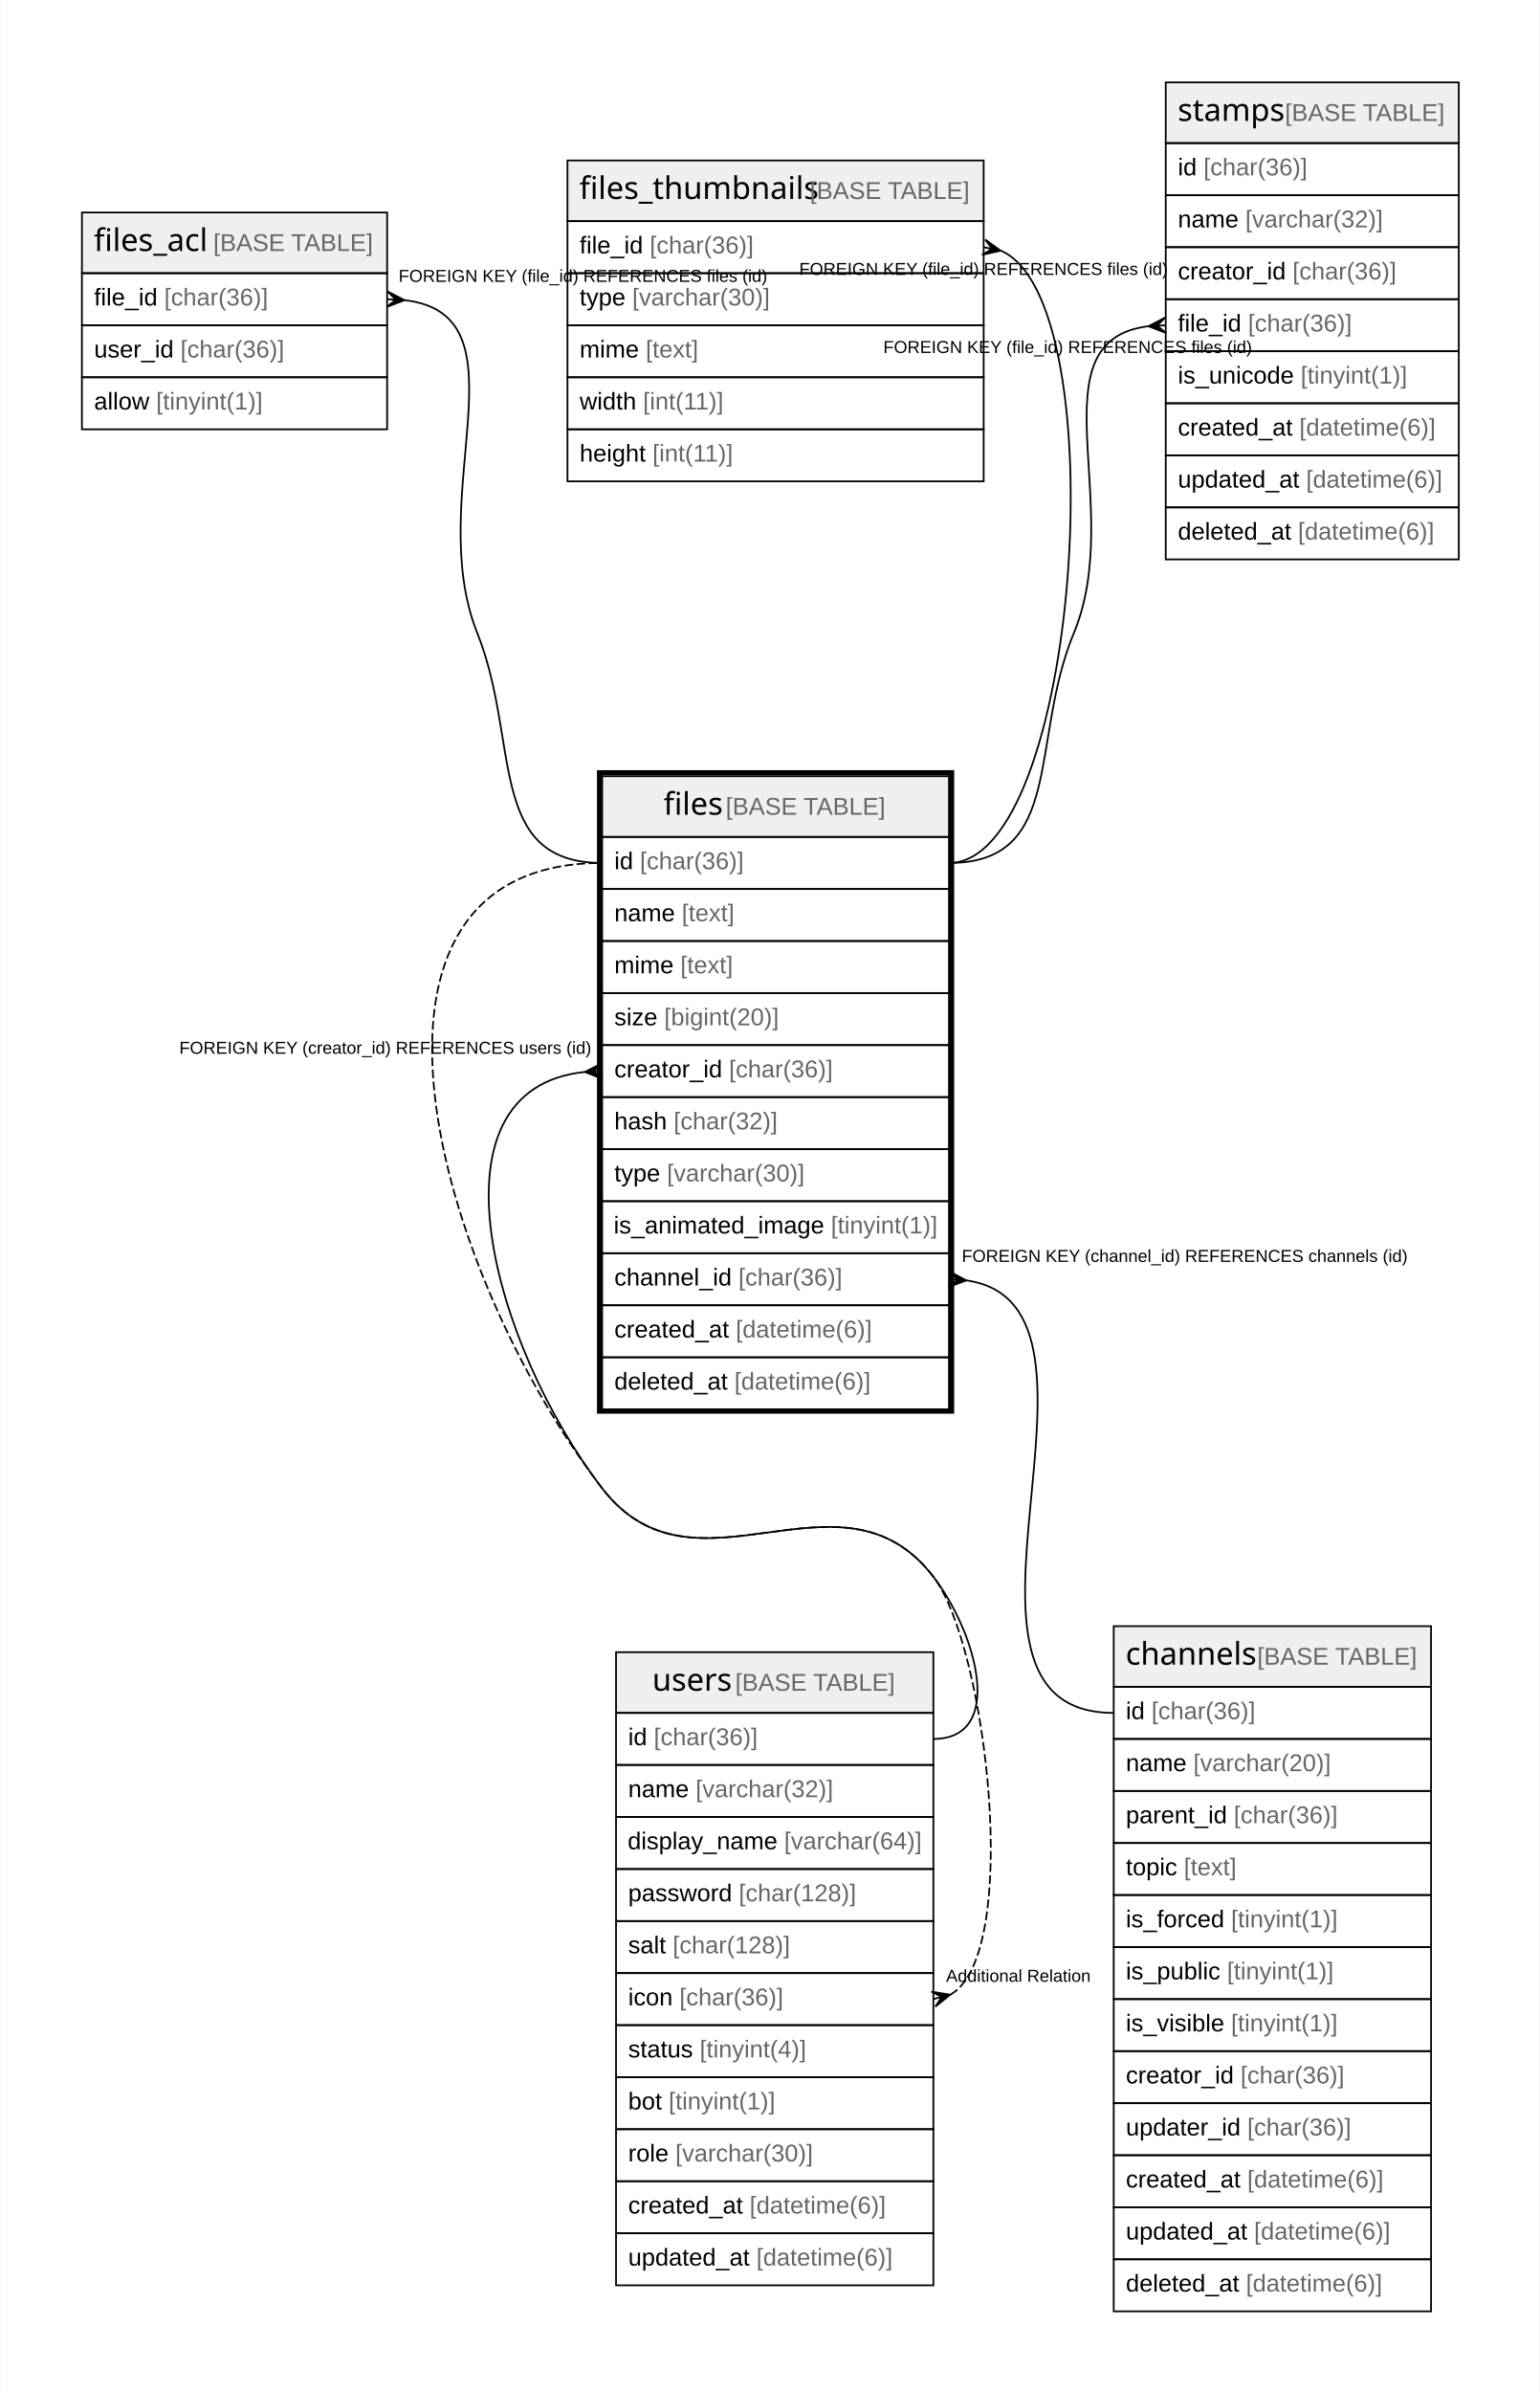
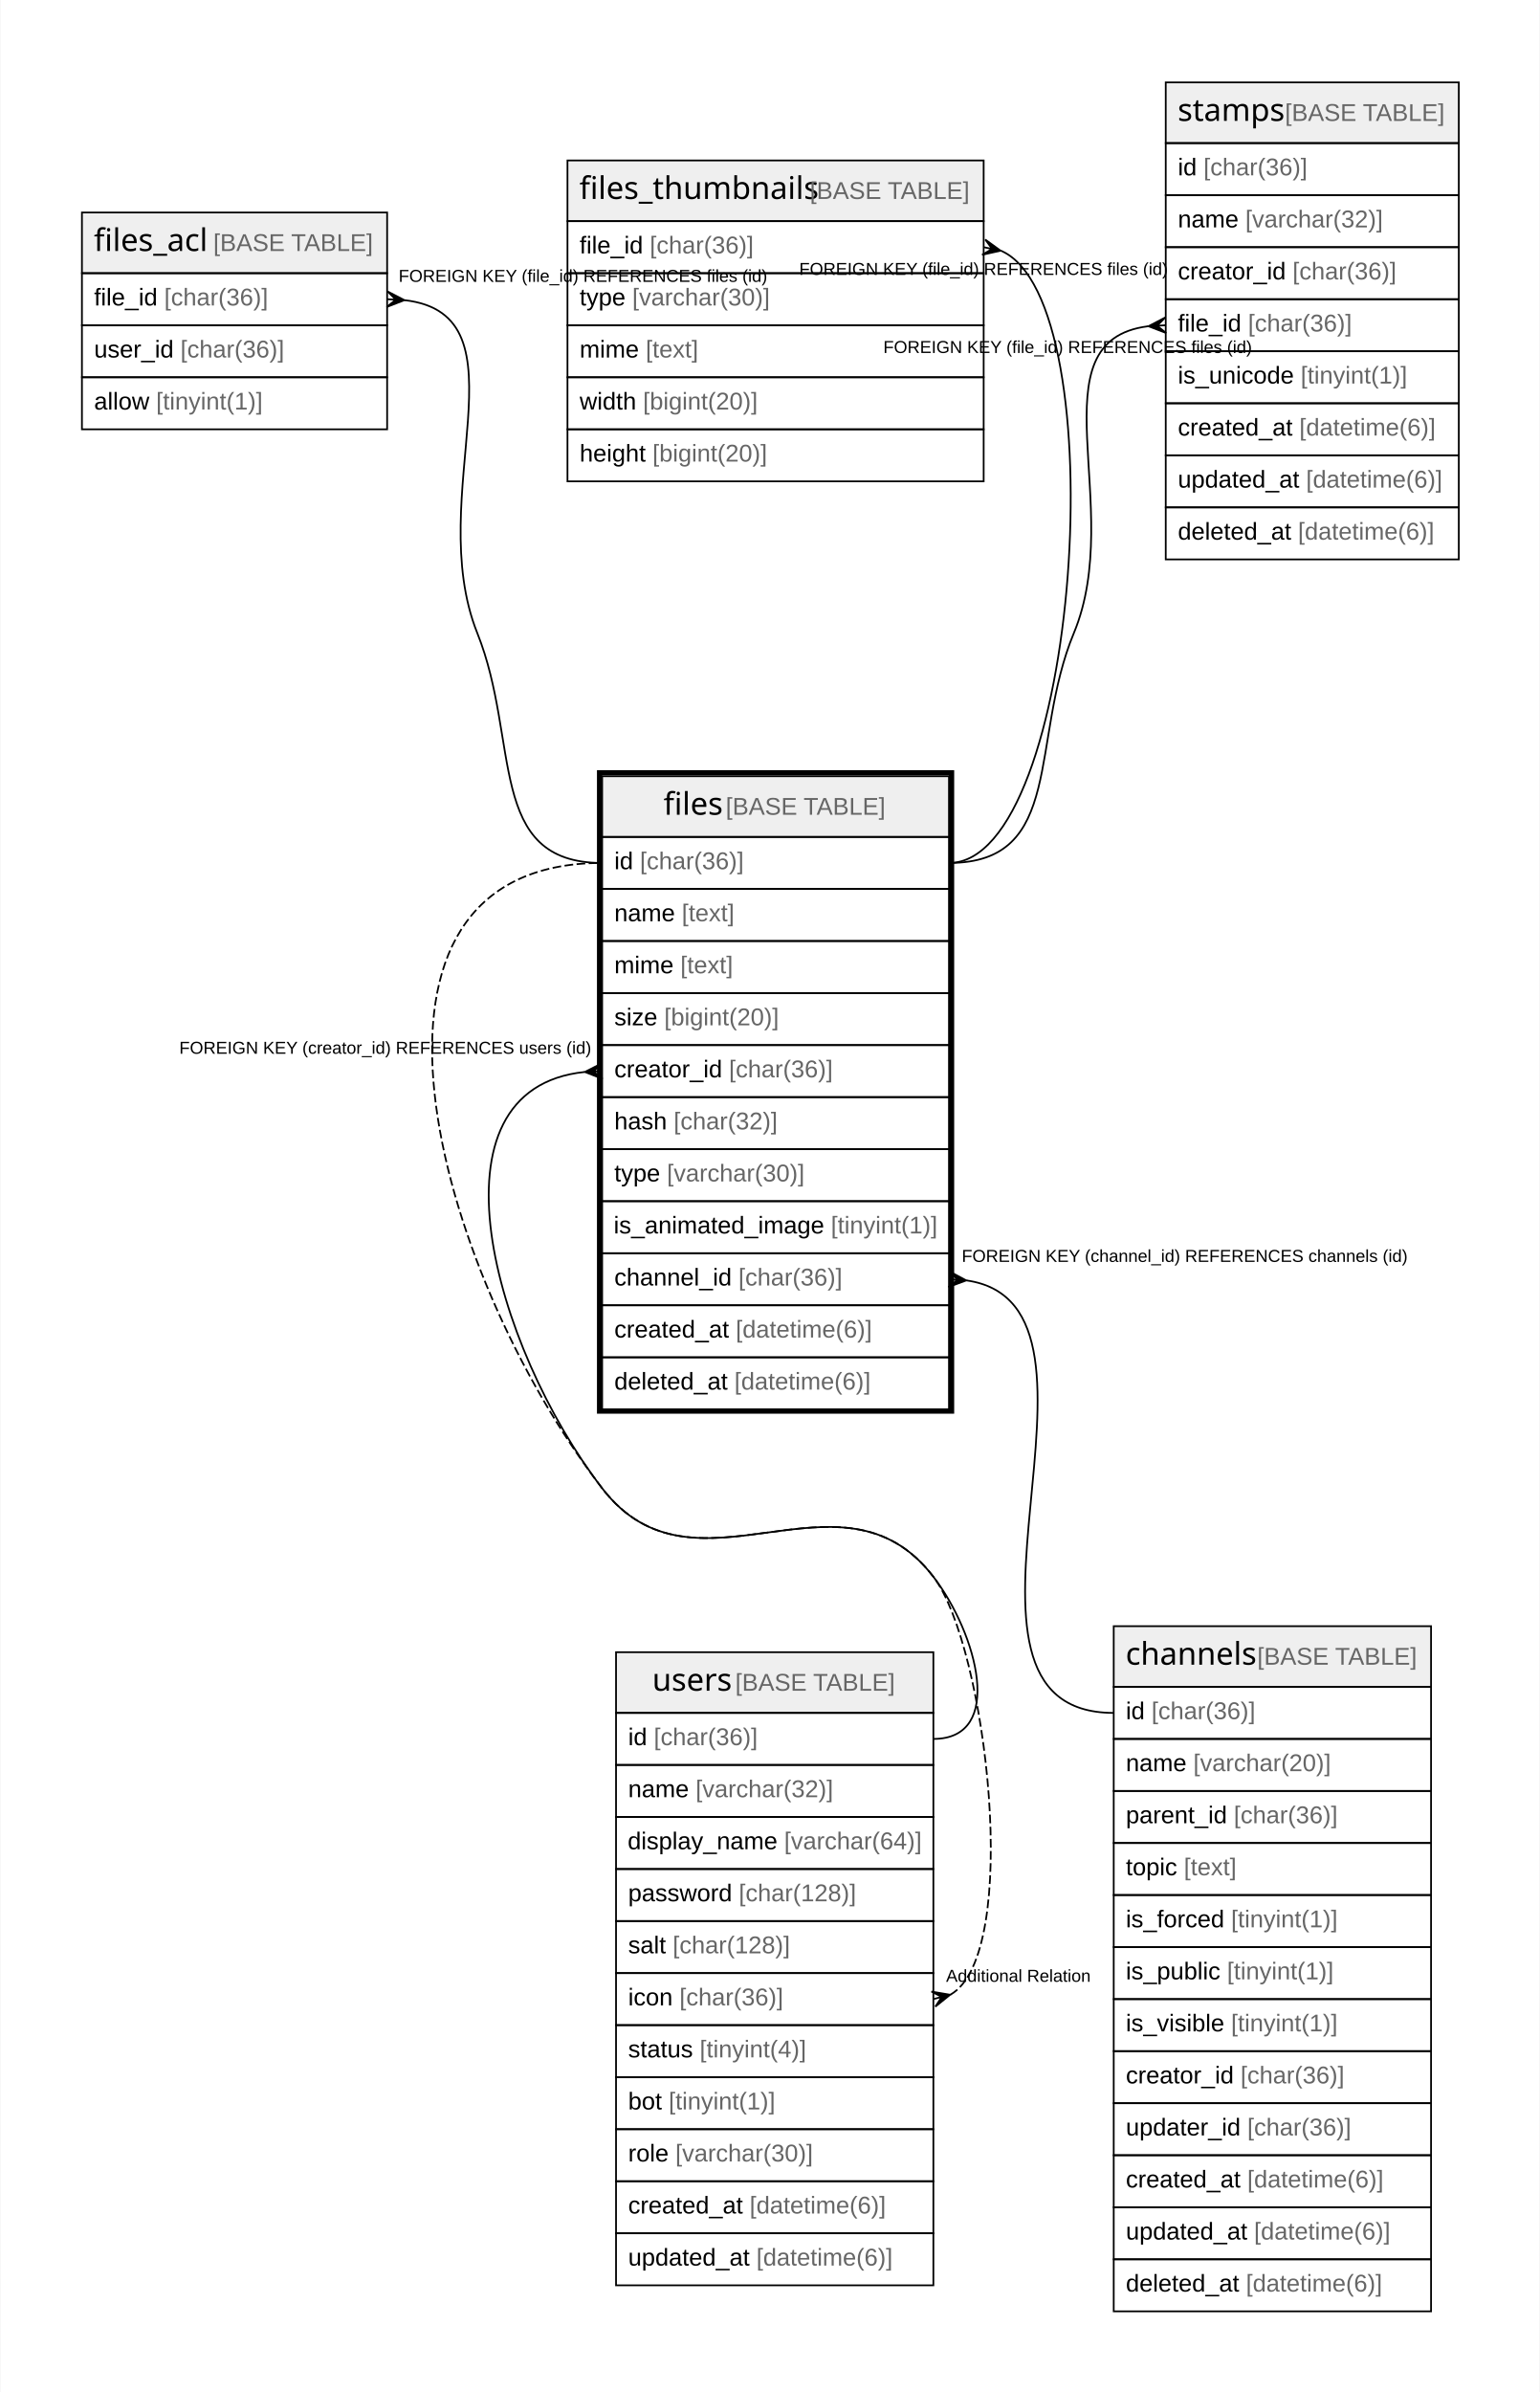
<svg xmlns="http://www.w3.org/2000/svg" width="888pt" height="1379pt" viewBox="0.00 0.00 887.50 1379.00">
  <g id="graph0" class="graph" transform="scale(1 1) rotate(0) translate(4 1375)">
    <polygon fill="#ffffff" stroke="transparent" points="-4,4 -4,-1375 883.5,-1375 883.5,4 -4,4" />
    <g id="node1" class="node">
      <polygon fill="#efefef" stroke="transparent" points="343,-892.5 343,-927.5 543,-927.5 543,-892.5 343,-892.5" />
      <polygon fill="none" stroke="#000000" points="343,-892.5 343,-927.5 543,-927.5 543,-892.5 343,-892.5" />
      <text text-anchor="start" x="378.375" y="-905.3" font-family="Arial Bold" font-size="18.00" fill="#000000">files</text>
      <text text-anchor="start" x="410.372" y="-905.3" font-family="Arial" font-size="14.00" fill="#000000"> </text>
      <text text-anchor="start" x="414.262" y="-905.3" font-family="Arial" font-size="14.00" fill="#666666">[BASE TABLE]</text>
      <polygon fill="none" stroke="#000000" points="343,-862.5 343,-892.5 543,-892.5 543,-862.5 343,-862.5" />
      <text text-anchor="start" x="350" y="-873.9" font-family="Arial" font-size="14.00" fill="#000000">id </text>
      <text text-anchor="start" x="364.78" y="-873.9" font-family="Arial" font-size="14.00" fill="#666666">[char(36)]</text>
      <polygon fill="none" stroke="#000000" points="343,-832.5 343,-862.5 543,-862.5 543,-832.5 343,-832.5" />
      <text text-anchor="start" x="350" y="-843.9" font-family="Arial" font-size="14.00" fill="#000000">name </text>
      <text text-anchor="start" x="388.899" y="-843.9" font-family="Arial" font-size="14.00" fill="#666666">[text]</text>
      <polygon fill="none" stroke="#000000" points="343,-802.5 343,-832.5 543,-832.5 543,-802.5 343,-802.5" />
      <text text-anchor="start" x="350" y="-813.9" font-family="Arial" font-size="14.00" fill="#000000">mime </text>
      <text text-anchor="start" x="388.101" y="-813.9" font-family="Arial" font-size="14.00" fill="#666666">[text]</text>
      <polygon fill="none" stroke="#000000" points="343,-772.5 343,-802.5 543,-802.5 543,-772.5 343,-772.5" />
      <text text-anchor="start" x="350" y="-783.9" font-family="Arial" font-size="14.00" fill="#000000">size </text>
      <text text-anchor="start" x="378.78" y="-783.9" font-family="Arial" font-size="14.00" fill="#666666">[bigint(20)]</text>
      <polygon fill="none" stroke="#000000" points="343,-742.5 343,-772.5 543,-772.5 543,-742.5 343,-742.5" />
      <text text-anchor="start" x="350" y="-753.9" font-family="Arial" font-size="14.00" fill="#000000">creator_id </text>
      <text text-anchor="start" x="416.122" y="-753.9" font-family="Arial" font-size="14.00" fill="#666666">[char(36)]</text>
      <polygon fill="none" stroke="#000000" points="343,-712.5 343,-742.5 543,-742.5 543,-712.5 343,-712.5" />
      <text text-anchor="start" x="350" y="-723.9" font-family="Arial" font-size="14.00" fill="#000000">hash </text>
      <text text-anchor="start" x="384.238" y="-723.9" font-family="Arial" font-size="14.00" fill="#666666">[char(32)]</text>
      <polygon fill="none" stroke="#000000" points="343,-682.5 343,-712.5 543,-712.5 543,-682.5 343,-682.5" />
      <text text-anchor="start" x="350" y="-693.9" font-family="Arial" font-size="14.00" fill="#000000">type </text>
      <text text-anchor="start" x="380.346" y="-693.9" font-family="Arial" font-size="14.00" fill="#666666">[varchar(30)]</text>
      <polygon fill="none" stroke="#000000" points="343,-652.5 343,-682.5 543,-682.5 543,-652.5 343,-652.5" />
      <text text-anchor="start" x="349.654" y="-663.9" font-family="Arial" font-size="14.00" fill="#000000">is_animated_image </text>
      <text text-anchor="start" x="474.902" y="-663.9" font-family="Arial" font-size="14.00" fill="#666666">[tinyint(1)]</text>
      <polygon fill="none" stroke="#000000" points="343,-622.5 343,-652.5 543,-652.5 543,-622.5 343,-622.5" />
      <text text-anchor="start" x="350" y="-633.9" font-family="Arial" font-size="14.00" fill="#000000">channel_id </text>
      <text text-anchor="start" x="421.582" y="-633.9" font-family="Arial" font-size="14.00" fill="#666666">[char(36)]</text>
      <polygon fill="none" stroke="#000000" points="343,-592.5 343,-622.5 543,-622.5 543,-592.5 343,-592.5" />
      <text text-anchor="start" x="350" y="-603.9" font-family="Arial" font-size="14.00" fill="#000000">created_at </text>
      <text text-anchor="start" x="420.028" y="-603.9" font-family="Arial" font-size="14.00" fill="#666666">[datetime(6)]</text>
      <polygon fill="none" stroke="#000000" points="343,-562.5 343,-592.5 543,-592.5 543,-562.5 343,-562.5" />
      <text text-anchor="start" x="350" y="-573.9" font-family="Arial" font-size="14.00" fill="#000000">deleted_at </text>
      <text text-anchor="start" x="419.257" y="-573.9" font-family="Arial" font-size="14.00" fill="#666666">[datetime(6)]</text>
      <polygon fill="none" stroke="#000000" stroke-width="3" points="341.5,-561.5 341.5,-929.5 544.5,-929.5 544.5,-561.5 341.5,-561.5" />
    </g>
    <g id="node5" class="node">
      <polygon fill="#efefef" stroke="transparent" points="351,-387.5 351,-422.5 534,-422.5 534,-387.5 351,-387.5" />
      <polygon fill="none" stroke="#000000" points="351,-387.5 351,-422.5 534,-422.5 534,-387.5 351,-387.5" />
      <text text-anchor="start" x="371.871" y="-400.3" font-family="Arial Bold" font-size="18.00" fill="#000000">users</text>
      <text text-anchor="start" x="415.875" y="-400.3" font-family="Arial" font-size="14.00" fill="#000000"> </text>
      <text text-anchor="start" x="419.766" y="-400.3" font-family="Arial" font-size="14.00" fill="#666666">[BASE TABLE]</text>
      <polygon fill="none" stroke="#000000" points="351,-357.5 351,-387.5 534,-387.5 534,-357.5 351,-357.5" />
      <text text-anchor="start" x="358" y="-368.9" font-family="Arial" font-size="14.00" fill="#000000">id </text>
      <text text-anchor="start" x="372.78" y="-368.9" font-family="Arial" font-size="14.00" fill="#666666">[char(36)]</text>
      <polygon fill="none" stroke="#000000" points="351,-327.5 351,-357.5 534,-357.5 534,-327.5 351,-327.5" />
      <text text-anchor="start" x="358" y="-338.9" font-family="Arial" font-size="14.00" fill="#000000">name </text>
      <text text-anchor="start" x="396.899" y="-338.9" font-family="Arial" font-size="14.00" fill="#666666">[varchar(32)]</text>
      <polygon fill="none" stroke="#000000" points="351,-297.5 351,-327.5 534,-327.5 534,-297.5 351,-297.5" />
      <text text-anchor="start" x="357.71" y="-308.9" font-family="Arial" font-size="14.00" fill="#000000">display_name </text>
      <text text-anchor="start" x="447.953" y="-308.9" font-family="Arial" font-size="14.00" fill="#666666">[varchar(64)]</text>
      <polygon fill="none" stroke="#000000" points="351,-267.5 351,-297.5 534,-297.5 534,-267.5 351,-267.5" />
      <text text-anchor="start" x="358" y="-278.9" font-family="Arial" font-size="14.00" fill="#000000">password </text>
      <text text-anchor="start" x="421.788" y="-278.9" font-family="Arial" font-size="14.00" fill="#666666">[char(128)]</text>
      <polygon fill="none" stroke="#000000" points="351,-237.5 351,-267.5 534,-267.5 534,-237.5 351,-237.5" />
      <text text-anchor="start" x="358" y="-248.9" font-family="Arial" font-size="14.00" fill="#000000">salt </text>
      <text text-anchor="start" x="383.67" y="-248.9" font-family="Arial" font-size="14.00" fill="#666666">[char(128)]</text>
      <polygon fill="none" stroke="#000000" points="351,-207.5 351,-237.5 534,-237.5 534,-207.5 351,-207.5" />
      <text text-anchor="start" x="358" y="-218.9" font-family="Arial" font-size="14.00" fill="#000000">icon </text>
      <text text-anchor="start" x="387.562" y="-218.9" font-family="Arial" font-size="14.00" fill="#666666">[char(36)]</text>
      <polygon fill="none" stroke="#000000" points="351,-177.5 351,-207.5 534,-207.5 534,-177.5 351,-177.5" />
      <text text-anchor="start" x="358" y="-188.9" font-family="Arial" font-size="14.00" fill="#000000">status </text>
      <text text-anchor="start" x="399.237" y="-188.9" font-family="Arial" font-size="14.00" fill="#666666">[tinyint(4)]</text>
      <polygon fill="none" stroke="#000000" points="351,-147.5 351,-177.5 534,-177.5 534,-147.5 351,-147.5" />
      <text text-anchor="start" x="358" y="-158.9" font-family="Arial" font-size="14.00" fill="#000000">bot </text>
      <text text-anchor="start" x="381.346" y="-158.9" font-family="Arial" font-size="14.00" fill="#666666">[tinyint(1)]</text>
      <polygon fill="none" stroke="#000000" points="351,-117.5 351,-147.5 534,-147.5 534,-117.5 351,-117.5" />
      <text text-anchor="start" x="358" y="-128.9" font-family="Arial" font-size="14.00" fill="#000000">role </text>
      <text text-anchor="start" x="385.223" y="-128.9" font-family="Arial" font-size="14.00" fill="#666666">[varchar(30)]</text>
      <polygon fill="none" stroke="#000000" points="351,-87.5 351,-117.5 534,-117.5 534,-87.5 351,-87.5" />
      <text text-anchor="start" x="358" y="-98.9" font-family="Arial" font-size="14.00" fill="#000000">created_at </text>
      <text text-anchor="start" x="428.028" y="-98.9" font-family="Arial" font-size="14.00" fill="#666666">[datetime(6)]</text>
      <polygon fill="none" stroke="#000000" points="351,-57.5 351,-87.5 534,-87.5 534,-57.5 351,-57.5" />
      <text text-anchor="start" x="358" y="-68.9" font-family="Arial" font-size="14.00" fill="#000000">updated_at </text>
      <text text-anchor="start" x="431.933" y="-68.9" font-family="Arial" font-size="14.00" fill="#666666">[datetime(6)]</text>
    </g>
    <g id="edge5" class="edge">
      <path fill="none" stroke="#000000" d="M332.84,-756.993C238.911,-747.237 280.055,-598.958 343,-517 396.518,-447.317 480.482,-535.683 534,-466 559.312,-433.043 575.556,-372.5 534,-372.5" />
      <polygon fill="#000000" stroke="#000000" points="333.012,-757.002 342.776,-761.994 338.006,-757.251 343,-757.5 343,-757.5 343,-757.5 338.006,-757.251 343.224,-753.006 333.012,-757.002 333.012,-757.002" />
      <text text-anchor="start" x="99.112" y="-767.5" font-family="Arial" font-size="10.00" fill="#000000">FOREIGN KEY (creator_id) REFERENCES users (id)</text>
    </g>
    <g id="node6" class="node">
      <polygon fill="#efefef" stroke="transparent" points="638,-402.5 638,-437.5 821,-437.5 821,-402.5 638,-402.5" />
      <polygon fill="none" stroke="#000000" points="638,-402.5 638,-437.5 821,-437.5 821,-402.5 638,-402.5" />
      <text text-anchor="start" x="644.861" y="-415.3" font-family="Arial Bold" font-size="18.00" fill="#000000">channels</text>
      <text text-anchor="start" x="716.886" y="-415.3" font-family="Arial" font-size="14.00" fill="#000000"> </text>
      <text text-anchor="start" x="720.776" y="-415.3" font-family="Arial" font-size="14.00" fill="#666666">[BASE TABLE]</text>
      <polygon fill="none" stroke="#000000" points="638,-372.5 638,-402.5 821,-402.5 821,-372.5 638,-372.5" />
      <text text-anchor="start" x="645" y="-383.9" font-family="Arial" font-size="14.00" fill="#000000">id </text>
      <text text-anchor="start" x="659.78" y="-383.9" font-family="Arial" font-size="14.00" fill="#666666">[char(36)]</text>
      <polygon fill="none" stroke="#000000" points="638,-342.5 638,-372.5 821,-372.5 821,-342.5 638,-342.5" />
      <text text-anchor="start" x="645" y="-353.9" font-family="Arial" font-size="14.00" fill="#000000">name </text>
      <text text-anchor="start" x="683.899" y="-353.9" font-family="Arial" font-size="14.00" fill="#666666">[varchar(20)]</text>
      <polygon fill="none" stroke="#000000" points="638,-312.5 638,-342.5 821,-342.5 821,-312.5 638,-312.5" />
      <text text-anchor="start" x="645" y="-323.9" font-family="Arial" font-size="14.00" fill="#000000">parent_id </text>
      <text text-anchor="start" x="707.244" y="-323.9" font-family="Arial" font-size="14.00" fill="#666666">[char(36)]</text>
      <polygon fill="none" stroke="#000000" points="638,-282.5 638,-312.5 821,-312.5 821,-282.5 638,-282.5" />
      <text text-anchor="start" x="645" y="-293.9" font-family="Arial" font-size="14.00" fill="#000000">topic </text>
      <text text-anchor="start" x="678.453" y="-293.9" font-family="Arial" font-size="14.00" fill="#666666">[text]</text>
      <polygon fill="none" stroke="#000000" points="638,-252.5 638,-282.5 821,-282.5 821,-252.5 638,-252.5" />
      <text text-anchor="start" x="645" y="-263.9" font-family="Arial" font-size="14.00" fill="#000000">is_forced </text>
      <text text-anchor="start" x="705.679" y="-263.9" font-family="Arial" font-size="14.00" fill="#666666">[tinyint(1)]</text>
      <polygon fill="none" stroke="#000000" points="638,-222.5 638,-252.5 821,-252.5 821,-222.5 638,-222.5" />
      <text text-anchor="start" x="645" y="-233.9" font-family="Arial" font-size="14.00" fill="#000000">is_public </text>
      <text text-anchor="start" x="703.341" y="-233.9" font-family="Arial" font-size="14.00" fill="#666666">[tinyint(1)]</text>
      <polygon fill="none" stroke="#000000" points="638,-192.5 638,-222.5 821,-222.5 821,-192.5 638,-192.5" />
      <text text-anchor="start" x="645" y="-203.9" font-family="Arial" font-size="14.00" fill="#000000">is_visible </text>
      <text text-anchor="start" x="705.665" y="-203.9" font-family="Arial" font-size="14.00" fill="#666666">[tinyint(1)]</text>
      <polygon fill="none" stroke="#000000" points="638,-162.5 638,-192.5 821,-192.5 821,-162.5 638,-162.5" />
      <text text-anchor="start" x="645" y="-173.9" font-family="Arial" font-size="14.00" fill="#000000">creator_id </text>
      <text text-anchor="start" x="711.122" y="-173.9" font-family="Arial" font-size="14.00" fill="#666666">[char(36)]</text>
      <polygon fill="none" stroke="#000000" points="638,-132.5 638,-162.5 821,-162.5 821,-132.5 638,-132.5" />
      <text text-anchor="start" x="645" y="-143.9" font-family="Arial" font-size="14.00" fill="#000000">updater_id </text>
      <text text-anchor="start" x="715.027" y="-143.9" font-family="Arial" font-size="14.00" fill="#666666">[char(36)]</text>
      <polygon fill="none" stroke="#000000" points="638,-102.5 638,-132.5 821,-132.5 821,-102.5 638,-102.5" />
      <text text-anchor="start" x="645" y="-113.9" font-family="Arial" font-size="14.00" fill="#000000">created_at </text>
      <text text-anchor="start" x="715.028" y="-113.9" font-family="Arial" font-size="14.00" fill="#666666">[datetime(6)]</text>
      <polygon fill="none" stroke="#000000" points="638,-72.5 638,-102.5 821,-102.5 821,-72.5 638,-72.5" />
      <text text-anchor="start" x="645" y="-83.9" font-family="Arial" font-size="14.00" fill="#000000">updated_at </text>
      <text text-anchor="start" x="718.933" y="-83.9" font-family="Arial" font-size="14.00" fill="#666666">[datetime(6)]</text>
      <polygon fill="none" stroke="#000000" points="638,-42.5 638,-72.5 821,-72.5 821,-42.5 638,-42.5" />
      <text text-anchor="start" x="645" y="-53.9" font-family="Arial" font-size="14.00" fill="#000000">deleted_at </text>
      <text text-anchor="start" x="714.257" y="-53.9" font-family="Arial" font-size="14.00" fill="#666666">[datetime(6)]</text>
    </g>
    <g id="edge6" class="edge">
      <path fill="none" stroke="#000000" d="M553.091,-636.827C653.461,-622.592 522.736,-387.5 638,-387.5" />
      <polygon fill="#000000" stroke="#000000" points="552.978,-636.834 542.7,-633.01 547.989,-637.167 543,-637.5 543,-637.5 543,-637.5 547.989,-637.167 543.3,-641.99 552.978,-636.834 552.978,-636.834" />
      <text text-anchor="start" x="550.378" y="-647.5" font-family="Arial" font-size="10.00" fill="#000000">FOREIGN KEY (channel_id) REFERENCES channels (id)</text>
    </g>
    <g id="node2" class="node">
      <polygon fill="#efefef" stroke="transparent" points="43,-1217.5 43,-1252.5 219,-1252.5 219,-1217.5 43,-1217.5" />
      <polygon fill="none" stroke="#000000" points="43,-1217.5 43,-1252.5 219,-1252.5 219,-1217.5 43,-1217.5" />
      <text text-anchor="start" x="49.871" y="-1230.3" font-family="Arial Bold" font-size="18.00" fill="#000000">files_acl</text>
      <text text-anchor="start" x="114.875" y="-1230.3" font-family="Arial" font-size="14.00" fill="#000000"> </text>
      <text text-anchor="start" x="118.765" y="-1230.3" font-family="Arial" font-size="14.00" fill="#666666">[BASE TABLE]</text>
      <polygon fill="none" stroke="#000000" points="43,-1187.5 43,-1217.5 219,-1217.5 219,-1187.5 43,-1187.5" />
      <text text-anchor="start" x="50" y="-1198.9" font-family="Arial" font-size="14.00" fill="#000000">file_id </text>
      <text text-anchor="start" x="90.449" y="-1198.9" font-family="Arial" font-size="14.00" fill="#666666">[char(36)]</text>
      <polygon fill="none" stroke="#000000" points="43,-1157.5 43,-1187.5 219,-1187.5 219,-1157.5 43,-1157.5" />
      <text text-anchor="start" x="50" y="-1168.9" font-family="Arial" font-size="14.00" fill="#000000">user_id </text>
      <text text-anchor="start" x="99.788" y="-1168.9" font-family="Arial" font-size="14.00" fill="#666666">[char(36)]</text>
      <polygon fill="none" stroke="#000000" points="43,-1127.5 43,-1157.5 219,-1157.5 219,-1127.5 43,-1127.5" />
      <text text-anchor="start" x="50" y="-1138.9" font-family="Arial" font-size="14.00" fill="#000000">allow </text>
      <text text-anchor="start" x="85.776" y="-1138.9" font-family="Arial" font-size="14.00" fill="#666666">[tinyint(1)]</text>
    </g>
    <g id="edge1" class="edge">
      <path fill="none" stroke="#000000" d="M229.124,-1201.953C302.089,-1193.505 239.414,-1088.899 271,-1010 295.909,-947.779 275.978,-877.5 343,-877.5" />
      <polygon fill="#000000" stroke="#000000" points="228.985,-1201.961 218.757,-1198.006 223.993,-1202.23 219,-1202.5 219,-1202.5 219,-1202.5 223.993,-1202.23 219.243,-1206.994 228.985,-1201.961 228.985,-1201.961" />
      <text text-anchor="start" x="225.616" y="-1212.5" font-family="Arial" font-size="10.00" fill="#000000">FOREIGN KEY (file_id) REFERENCES files (id)</text>
    </g>
    <g id="node3" class="node">
      <polygon fill="#efefef" stroke="transparent" points="323,-1247.5 323,-1282.5 563,-1282.5 563,-1247.5 323,-1247.5" />
      <polygon fill="none" stroke="#000000" points="323,-1247.5 323,-1282.5 563,-1282.5 563,-1247.5 323,-1247.5" />
      <text text-anchor="start" x="329.865" y="-1260.3" font-family="Arial Bold" font-size="18.00" fill="#000000">files_thumbnails</text>
      <text text-anchor="start" x="458.882" y="-1260.3" font-family="Arial" font-size="14.00" fill="#000000"> </text>
      <text text-anchor="start" x="462.772" y="-1260.3" font-family="Arial" font-size="14.00" fill="#666666">[BASE TABLE]</text>
      <polygon fill="none" stroke="#000000" points="323,-1217.5 323,-1247.5 563,-1247.5 563,-1217.5 323,-1217.5" />
      <text text-anchor="start" x="330" y="-1228.9" font-family="Arial" font-size="14.00" fill="#000000">file_id </text>
      <text text-anchor="start" x="370.449" y="-1228.9" font-family="Arial" font-size="14.00" fill="#666666">[char(36)]</text>
      <polygon fill="none" stroke="#000000" points="323,-1187.5 323,-1217.5 563,-1217.5 563,-1187.5 323,-1187.5" />
      <text text-anchor="start" x="330" y="-1198.9" font-family="Arial" font-size="14.00" fill="#000000">type </text>
      <text text-anchor="start" x="360.346" y="-1198.9" font-family="Arial" font-size="14.00" fill="#666666">[varchar(30)]</text>
      <polygon fill="none" stroke="#000000" points="323,-1157.5 323,-1187.5 563,-1187.5 563,-1157.5 323,-1157.5" />
      <text text-anchor="start" x="330" y="-1168.9" font-family="Arial" font-size="14.00" fill="#000000">mime </text>
      <text text-anchor="start" x="368.101" y="-1168.9" font-family="Arial" font-size="14.00" fill="#666666">[text]</text>
      <polygon fill="none" stroke="#000000" points="323,-1127.5 323,-1157.5 563,-1157.5 563,-1127.5 323,-1127.5" />
      <text text-anchor="start" x="330" y="-1138.9" font-family="Arial" font-size="14.00" fill="#000000">width </text>
-       <text text-anchor="start" x="366.56" y="-1138.9" font-family="Arial" font-size="14.00" fill="#666666">[int(11)]</text>
+       <text text-anchor="start" x="366.56" y="-1138.9" font-family="Arial" font-size="14.00" fill="#666666">[bigint(20)]</text>
      <polygon fill="none" stroke="#000000" points="323,-1097.5 323,-1127.5 563,-1127.5 563,-1097.5 323,-1097.5" />
      <text text-anchor="start" x="330" y="-1108.9" font-family="Arial" font-size="14.00" fill="#000000">height </text>
-       <text text-anchor="start" x="372.018" y="-1108.9" font-family="Arial" font-size="14.00" fill="#666666">[int(11)]</text>
+       <text text-anchor="start" x="372.018" y="-1108.9" font-family="Arial" font-size="14.00" fill="#666666">[bigint(20)]</text>
    </g>
    <g id="edge2" class="edge">
      <path fill="none" stroke="#000000" d="M573.053,-1230.415C640.098,-1201.322 618.465,-877.5 543,-877.5" />
      <polygon fill="#000000" stroke="#000000" points="572.792,-1230.469 562.086,-1228.094 567.896,-1231.485 563,-1232.5 563,-1232.5 563,-1232.5 567.896,-1231.485 563.914,-1236.906 572.792,-1230.469 572.792,-1230.469" />
      <text text-anchor="start" x="456.616" y="-1216.5" font-family="Arial" font-size="10.00" fill="#000000">FOREIGN KEY (file_id) REFERENCES files (id)</text>
    </g>
    <g id="node4" class="node">
      <polygon fill="#efefef" stroke="transparent" points="668,-1292.5 668,-1327.5 837,-1327.5 837,-1292.5 668,-1292.5" />
      <polygon fill="none" stroke="#000000" points="668,-1292.5 668,-1327.5 837,-1327.5 837,-1292.5 668,-1292.5" />
      <text text-anchor="start" x="674.87" y="-1305.3" font-family="Arial Bold" font-size="18.00" fill="#000000">stamps</text>
      <text text-anchor="start" x="732.876" y="-1305.3" font-family="Arial" font-size="14.00" fill="#000000"> </text>
      <text text-anchor="start" x="736.767" y="-1305.3" font-family="Arial" font-size="14.00" fill="#666666">[BASE TABLE]</text>
      <polygon fill="none" stroke="#000000" points="668,-1262.5 668,-1292.5 837,-1292.5 837,-1262.5 668,-1262.5" />
      <text text-anchor="start" x="675" y="-1273.9" font-family="Arial" font-size="14.00" fill="#000000">id </text>
      <text text-anchor="start" x="689.78" y="-1273.9" font-family="Arial" font-size="14.00" fill="#666666">[char(36)]</text>
      <polygon fill="none" stroke="#000000" points="668,-1232.5 668,-1262.5 837,-1262.5 837,-1232.5 668,-1232.5" />
      <text text-anchor="start" x="675" y="-1243.9" font-family="Arial" font-size="14.00" fill="#000000">name </text>
      <text text-anchor="start" x="713.899" y="-1243.9" font-family="Arial" font-size="14.00" fill="#666666">[varchar(32)]</text>
      <polygon fill="none" stroke="#000000" points="668,-1202.5 668,-1232.5 837,-1232.5 837,-1202.5 668,-1202.5" />
      <text text-anchor="start" x="675" y="-1213.9" font-family="Arial" font-size="14.00" fill="#000000">creator_id </text>
      <text text-anchor="start" x="741.122" y="-1213.9" font-family="Arial" font-size="14.00" fill="#666666">[char(36)]</text>
      <polygon fill="none" stroke="#000000" points="668,-1172.5 668,-1202.5 837,-1202.5 837,-1172.5 668,-1172.5" />
      <text text-anchor="start" x="675" y="-1183.9" font-family="Arial" font-size="14.00" fill="#000000">file_id </text>
      <text text-anchor="start" x="715.449" y="-1183.9" font-family="Arial" font-size="14.00" fill="#666666">[char(36)]</text>
      <polygon fill="none" stroke="#000000" points="668,-1142.5 668,-1172.5 837,-1172.5 837,-1142.5 668,-1142.5" />
      <text text-anchor="start" x="675" y="-1153.9" font-family="Arial" font-size="14.00" fill="#000000">is_unicode </text>
      <text text-anchor="start" x="745.799" y="-1153.9" font-family="Arial" font-size="14.00" fill="#666666">[tinyint(1)]</text>
      <polygon fill="none" stroke="#000000" points="668,-1112.5 668,-1142.5 837,-1142.5 837,-1112.5 668,-1112.5" />
      <text text-anchor="start" x="675" y="-1123.9" font-family="Arial" font-size="14.00" fill="#000000">created_at </text>
      <text text-anchor="start" x="745.028" y="-1123.9" font-family="Arial" font-size="14.00" fill="#666666">[datetime(6)]</text>
      <polygon fill="none" stroke="#000000" points="668,-1082.5 668,-1112.5 837,-1112.5 837,-1082.5 668,-1082.5" />
      <text text-anchor="start" x="675" y="-1093.9" font-family="Arial" font-size="14.00" fill="#000000">updated_at </text>
      <text text-anchor="start" x="748.933" y="-1093.9" font-family="Arial" font-size="14.00" fill="#666666">[datetime(6)]</text>
      <polygon fill="none" stroke="#000000" points="668,-1052.5 668,-1082.5 837,-1082.5 837,-1052.5 668,-1052.5" />
      <text text-anchor="start" x="675" y="-1063.9" font-family="Arial" font-size="14.00" fill="#000000">deleted_at </text>
      <text text-anchor="start" x="744.257" y="-1063.9" font-family="Arial" font-size="14.00" fill="#666666">[datetime(6)]</text>
    </g>
    <g id="edge3" class="edge">
      <path fill="none" stroke="#000000" d="M657.751,-1186.897C590.957,-1178.434 645.183,-1082.609 615,-1010 589.274,-948.112 610.022,-877.5 543,-877.5" />
      <polygon fill="#000000" stroke="#000000" points="658.017,-1186.913 667.736,-1191.992 663.009,-1187.206 668,-1187.5 668,-1187.5 668,-1187.5 663.009,-1187.206 668.264,-1183.008 658.017,-1186.913 658.017,-1186.913" />
      <text text-anchor="start" x="505.116" y="-1171.5" font-family="Arial" font-size="10.00" fill="#000000">FOREIGN KEY (file_id) REFERENCES files (id)</text>
    </g>
    <g id="edge4" class="edge">
      <path fill="none" stroke="#000000" stroke-dasharray="5,2" d="M543.803,-225.049C585.25,-248.445 564.771,-425.935 534,-466 480.482,-535.683 396.518,-447.317 343,-517 245.407,-644.07 182.778,-877.5 343,-877.5" />
      <polygon fill="#000000" stroke="#000000" points="543.678,-225.016 535.132,-218.145 538.839,-223.758 534,-222.5 534,-222.5 534,-222.5 538.839,-223.758 532.868,-226.855 543.678,-225.016 543.678,-225.016" />
      <text text-anchor="start" x="541.324" y="-232.5" font-family="Arial" font-size="10.00" fill="#000000">Additional Relation</text>
    </g>
  </g>
</svg>
